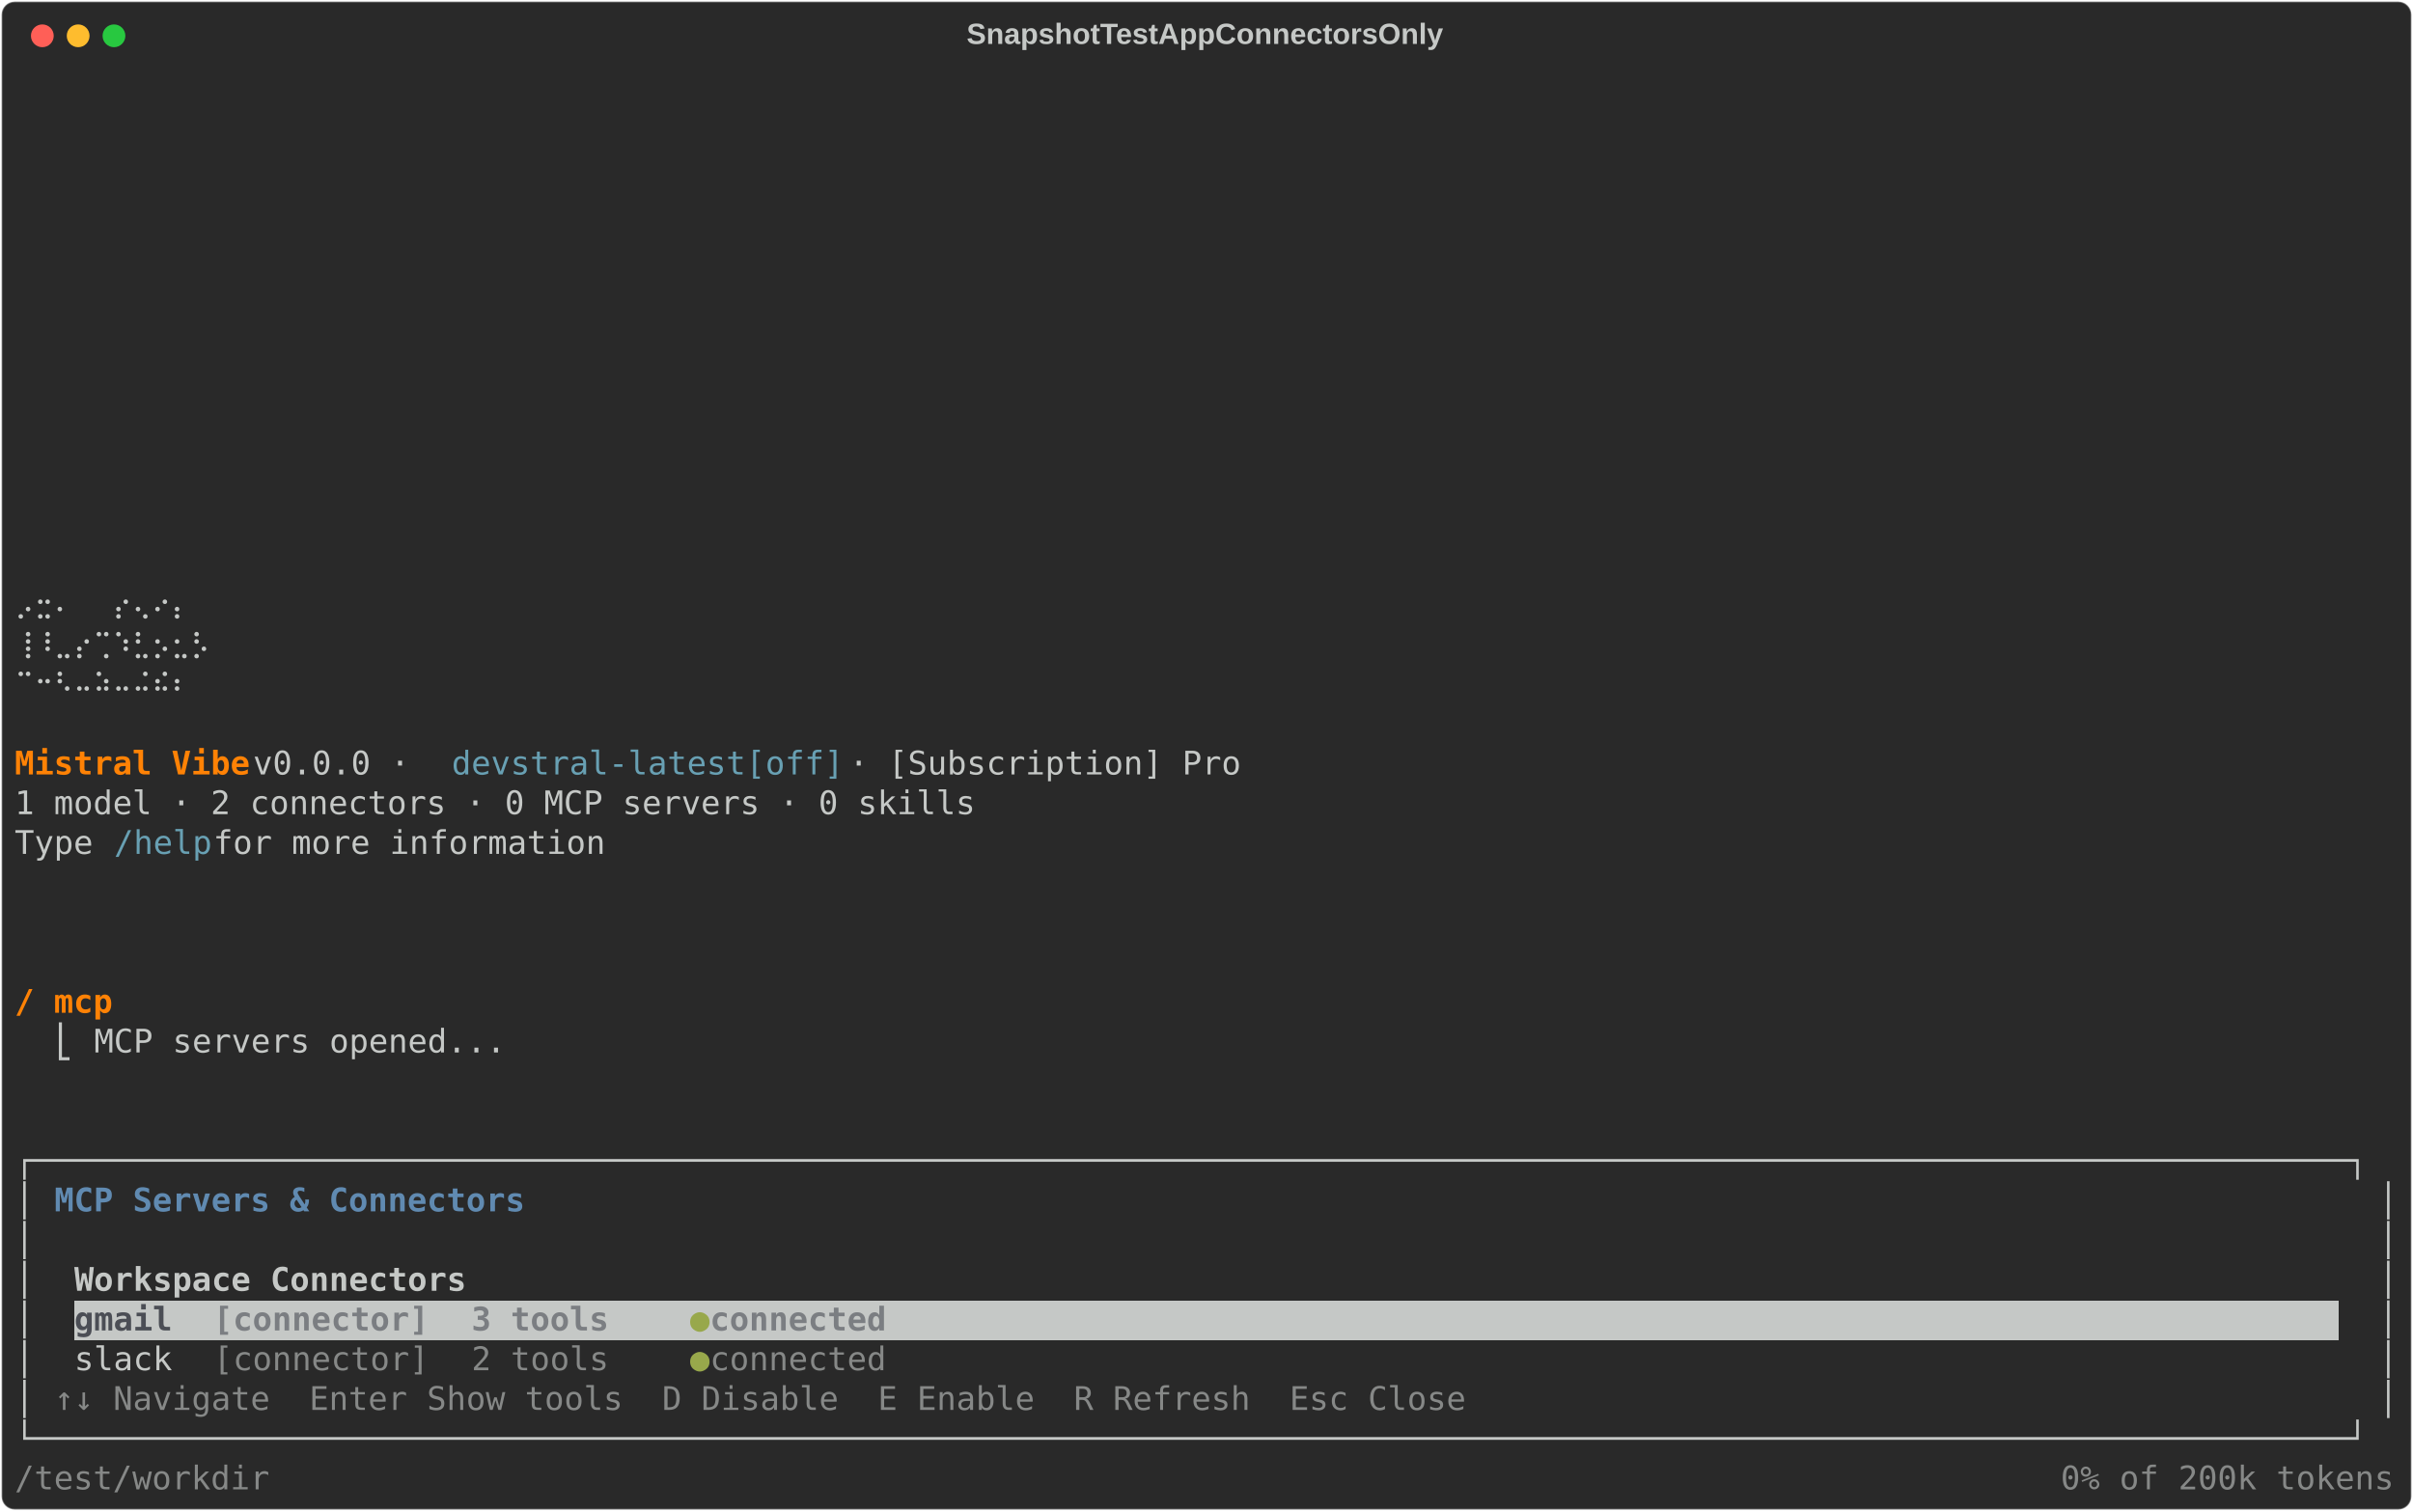
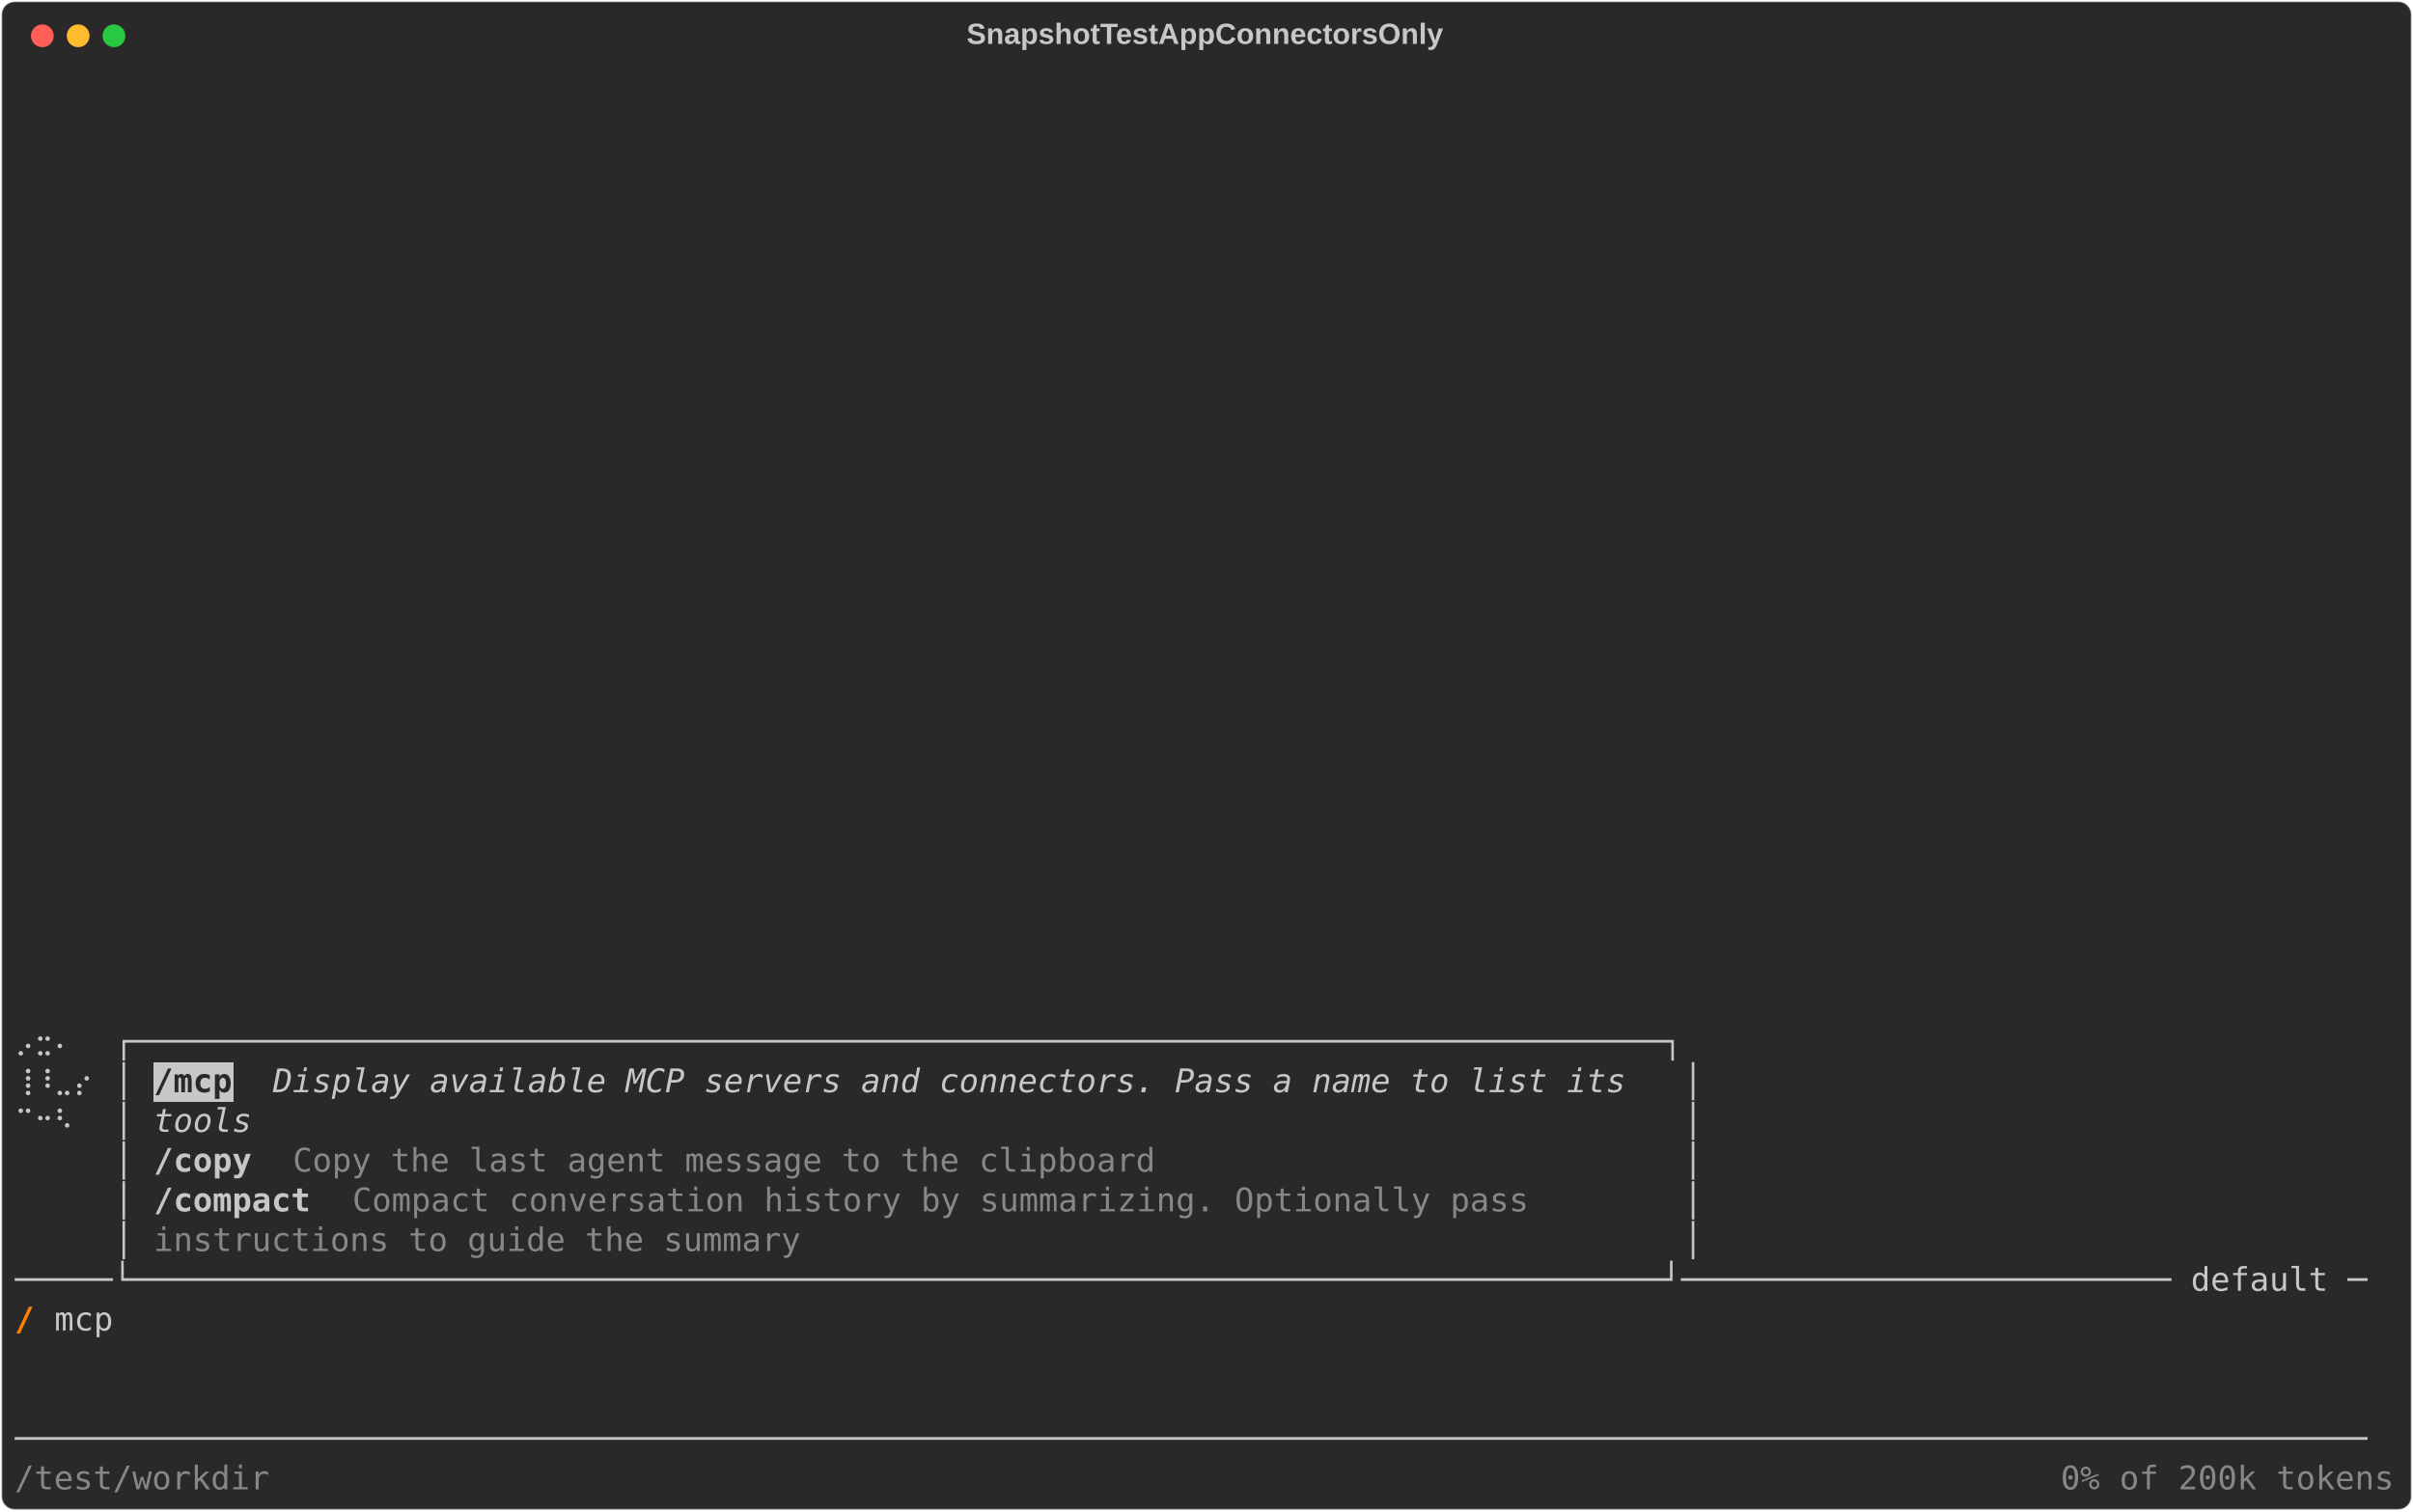
<svg xmlns="http://www.w3.org/2000/svg" class="rich-terminal" viewBox="0 0 1482 928.4">
  <style>

    @font-face {
        font-family: "Fira Code";
        src: local("FiraCode-Regular"),
                url("https://cdnjs.cloudflare.com/ajax/libs/firacode/6.2.0/woff2/FiraCode-Regular.woff2") format("woff2"),
                url("https://cdnjs.cloudflare.com/ajax/libs/firacode/6.2.0/woff/FiraCode-Regular.woff") format("woff");
        font-style: normal;
        font-weight: 400;
    }
    @font-face {
        font-family: "Fira Code";
        src: local("FiraCode-Bold"),
                url("https://cdnjs.cloudflare.com/ajax/libs/firacode/6.2.0/woff2/FiraCode-Bold.woff2") format("woff2"),
                url("https://cdnjs.cloudflare.com/ajax/libs/firacode/6.2.0/woff/FiraCode-Bold.woff") format("woff");
        font-style: bold;
        font-weight: 700;
    }

    .terminal-matrix {
        font-family: Fira Code, monospace;
        font-size: 20px;
        line-height: 24.4px;
        font-variant-east-asian: full-width;
    }

    .terminal-title {
        font-size: 18px;
        font-weight: bold;
        font-family: arial;
    }

    .terminal-r1 { fill: #c5c8c6 }
- .terminal-r2 { fill: #ff8205;font-weight: bold }
- .terminal-r3 { fill: #68a0b3 }
- .terminal-r4 { fill: #608ab1;font-weight: bold }
- .terminal-r5 { fill: #c5c8c6;font-weight: bold }
- .terminal-r6 { fill: #4b4e55;font-weight: bold }
- .terminal-r7 { fill: #7b7e82;font-weight: bold }
- .terminal-r8 { fill: #98a84b;font-weight: bold }
- .terminal-r9 { fill: #868887 }
- .terminal-r10 { fill: #98a84b }
+ .terminal-r2 { fill: #292929;font-weight: bold }
+ .terminal-r3 { fill: #c5c8c6;font-style: italic; }
+ .terminal-r4 { fill: #c5c8c6;font-weight: bold }
+ .terminal-r5 { fill: #868887 }
+ .terminal-r6 { fill: #ff8205;font-weight: bold }
    </style>
  <defs>
    <clipPath id="terminal-clip-terminal">
      <rect x="0" y="0" width="1463.0" height="877.4" />
    </clipPath>
    <clipPath id="terminal-line-0">
      <rect x="0" y="1.5" width="1464" height="24.65" />
    </clipPath>
    <clipPath id="terminal-line-1">
      <rect x="0" y="25.9" width="1464" height="24.65" />
    </clipPath>
    <clipPath id="terminal-line-2">
      <rect x="0" y="50.3" width="1464" height="24.65" />
    </clipPath>
    <clipPath id="terminal-line-3">
      <rect x="0" y="74.7" width="1464" height="24.65" />
    </clipPath>
    <clipPath id="terminal-line-4">
      <rect x="0" y="99.1" width="1464" height="24.65" />
    </clipPath>
    <clipPath id="terminal-line-5">
      <rect x="0" y="123.5" width="1464" height="24.65" />
    </clipPath>
    <clipPath id="terminal-line-6">
      <rect x="0" y="147.9" width="1464" height="24.65" />
    </clipPath>
    <clipPath id="terminal-line-7">
      <rect x="0" y="172.3" width="1464" height="24.65" />
    </clipPath>
    <clipPath id="terminal-line-8">
      <rect x="0" y="196.7" width="1464" height="24.65" />
    </clipPath>
    <clipPath id="terminal-line-9">
      <rect x="0" y="221.1" width="1464" height="24.65" />
    </clipPath>
    <clipPath id="terminal-line-10">
      <rect x="0" y="245.5" width="1464" height="24.65" />
    </clipPath>
    <clipPath id="terminal-line-11">
      <rect x="0" y="269.9" width="1464" height="24.65" />
    </clipPath>
    <clipPath id="terminal-line-12">
      <rect x="0" y="294.3" width="1464" height="24.65" />
    </clipPath>
    <clipPath id="terminal-line-13">
      <rect x="0" y="318.7" width="1464" height="24.65" />
    </clipPath>
    <clipPath id="terminal-line-14">
      <rect x="0" y="343.1" width="1464" height="24.65" />
    </clipPath>
    <clipPath id="terminal-line-15">
      <rect x="0" y="367.5" width="1464" height="24.65" />
    </clipPath>
    <clipPath id="terminal-line-16">
      <rect x="0" y="391.9" width="1464" height="24.65" />
    </clipPath>
    <clipPath id="terminal-line-17">
      <rect x="0" y="416.3" width="1464" height="24.65" />
    </clipPath>
    <clipPath id="terminal-line-18">
      <rect x="0" y="440.7" width="1464" height="24.65" />
    </clipPath>
    <clipPath id="terminal-line-19">
      <rect x="0" y="465.1" width="1464" height="24.65" />
    </clipPath>
    <clipPath id="terminal-line-20">
      <rect x="0" y="489.5" width="1464" height="24.65" />
    </clipPath>
    <clipPath id="terminal-line-21">
      <rect x="0" y="513.9" width="1464" height="24.65" />
    </clipPath>
    <clipPath id="terminal-line-22">
      <rect x="0" y="538.3" width="1464" height="24.65" />
    </clipPath>
    <clipPath id="terminal-line-23">
      <rect x="0" y="562.7" width="1464" height="24.65" />
    </clipPath>
    <clipPath id="terminal-line-24">
      <rect x="0" y="587.1" width="1464" height="24.65" />
    </clipPath>
    <clipPath id="terminal-line-25">
      <rect x="0" y="611.5" width="1464" height="24.65" />
    </clipPath>
    <clipPath id="terminal-line-26">
      <rect x="0" y="635.9" width="1464" height="24.65" />
    </clipPath>
    <clipPath id="terminal-line-27">
      <rect x="0" y="660.3" width="1464" height="24.65" />
    </clipPath>
    <clipPath id="terminal-line-28">
      <rect x="0" y="684.7" width="1464" height="24.65" />
    </clipPath>
    <clipPath id="terminal-line-29">
      <rect x="0" y="709.1" width="1464" height="24.65" />
    </clipPath>
    <clipPath id="terminal-line-30">
      <rect x="0" y="733.5" width="1464" height="24.65" />
    </clipPath>
    <clipPath id="terminal-line-31">
      <rect x="0" y="757.9" width="1464" height="24.65" />
    </clipPath>
    <clipPath id="terminal-line-32">
      <rect x="0" y="782.3" width="1464" height="24.65" />
    </clipPath>
    <clipPath id="terminal-line-33">
      <rect x="0" y="806.7" width="1464" height="24.65" />
    </clipPath>
    <clipPath id="terminal-line-34">
      <rect x="0" y="831.1" width="1464" height="24.65" />
    </clipPath>
  </defs>
  <rect fill="#292929" stroke="rgba(255,255,255,0.35)" stroke-width="1" x="1" y="1" width="1480" height="926.4" rx="8" />
  <text class="terminal-title" fill="#c5c8c6" text-anchor="middle" x="740" y="27">SnapshotTestAppConnectorsOnly</text>
  <g transform="translate(26,22)">
    <circle cx="0" cy="0" r="7" fill="#ff5f57" />
    <circle cx="22" cy="0" r="7" fill="#febc2e" />
    <circle cx="44" cy="0" r="7" fill="#28c840" />
  </g>
  <g transform="translate(9, 41)" clip-path="url(#terminal-clip-terminal)">
-     <rect fill="#c5c8c6" x="36.6" y="757.9" width="85.4" height="24.65" shape-rendering="crispEdges" />
-     <rect fill="#c5c8c6" x="122" y="757.9" width="158.6" height="24.65" shape-rendering="crispEdges" />
-     <rect fill="#c5c8c6" x="280.6" y="757.9" width="109.8" height="24.65" shape-rendering="crispEdges" />
-     <rect fill="#c5c8c6" x="390.4" y="757.9" width="24.4" height="24.65" shape-rendering="crispEdges" />
-     <rect fill="#c5c8c6" x="414.8" y="757.9" width="12.2" height="24.65" shape-rendering="crispEdges" />
-     <rect fill="#c5c8c6" x="427" y="757.9" width="122" height="24.65" shape-rendering="crispEdges" />
-     <rect fill="#c5c8c6" x="549" y="757.9" width="878.4" height="24.65" shape-rendering="crispEdges" />
+     <rect fill="#c5c8c6" x="85.4" y="611.5" width="48.8" height="24.65" shape-rendering="crispEdges" />
    <g class="terminal-matrix">
      <text class="terminal-r1" x="1464" y="20" textLength="12.2" clip-path="url(#terminal-line-0)">
</text>
      <text class="terminal-r1" x="1464" y="44.4" textLength="12.2" clip-path="url(#terminal-line-1)">
</text>
      <text class="terminal-r1" x="1464" y="68.8" textLength="12.2" clip-path="url(#terminal-line-2)">
</text>
      <text class="terminal-r1" x="1464" y="93.2" textLength="12.2" clip-path="url(#terminal-line-3)">
</text>
      <text class="terminal-r1" x="1464" y="117.6" textLength="12.2" clip-path="url(#terminal-line-4)">
</text>
      <text class="terminal-r1" x="1464" y="142" textLength="12.2" clip-path="url(#terminal-line-5)">
</text>
      <text class="terminal-r1" x="1464" y="166.4" textLength="12.2" clip-path="url(#terminal-line-6)">
</text>
      <text class="terminal-r1" x="1464" y="190.8" textLength="12.2" clip-path="url(#terminal-line-7)">
</text>
      <text class="terminal-r1" x="1464" y="215.2" textLength="12.2" clip-path="url(#terminal-line-8)">
</text>
      <text class="terminal-r1" x="1464" y="239.6" textLength="12.2" clip-path="url(#terminal-line-9)">
</text>
      <text class="terminal-r1" x="1464" y="264" textLength="12.2" clip-path="url(#terminal-line-10)">
</text>
      <text class="terminal-r1" x="1464" y="288.4" textLength="12.2" clip-path="url(#terminal-line-11)">
</text>
      <text class="terminal-r1" x="1464" y="312.8" textLength="12.2" clip-path="url(#terminal-line-12)">
</text>
-       <text class="terminal-r1" x="0" y="337.2" textLength="134.2" clip-path="url(#terminal-line-13)">  ⡠⣒⠄  ⡔⢄⠔⡄</text>
      <text class="terminal-r1" x="1464" y="337.2" textLength="12.2" clip-path="url(#terminal-line-13)">
</text>
-       <text class="terminal-r1" x="0" y="361.6" textLength="134.2" clip-path="url(#terminal-line-14)"> ⢸⠸⣀⡔⢉⠱⣃⡢⣂⡣</text>
      <text class="terminal-r1" x="1464" y="361.6" textLength="12.2" clip-path="url(#terminal-line-14)">
</text>
-       <text class="terminal-r1" x="0" y="386" textLength="134.2" clip-path="url(#terminal-line-15)">  ⠉⠒⠣⠤⠵⠤⠬⠮⠆</text>
      <text class="terminal-r1" x="1464" y="386" textLength="12.2" clip-path="url(#terminal-line-15)">
</text>
      <text class="terminal-r1" x="1464" y="410.4" textLength="12.2" clip-path="url(#terminal-line-16)">
</text>
-       <text class="terminal-r2" x="0" y="434.8" textLength="146.4" clip-path="url(#terminal-line-17)">Mistral Vibe</text>
-       <text class="terminal-r1" x="146.4" y="434.8" textLength="122" clip-path="url(#terminal-line-17)"> v0.0.0 · </text>
-       <text class="terminal-r3" x="268.4" y="434.8" textLength="244" clip-path="url(#terminal-line-17)">devstral-latest[off]</text>
-       <text class="terminal-r1" x="512.4" y="434.8" textLength="256.2" clip-path="url(#terminal-line-17)"> · [Subscription] Pro</text>
      <text class="terminal-r1" x="1464" y="434.8" textLength="12.2" clip-path="url(#terminal-line-17)">
</text>
-       <text class="terminal-r1" x="0" y="459.2" textLength="597.8" clip-path="url(#terminal-line-18)">1 model · 2 connectors · 0 MCP servers · 0 skills</text>
      <text class="terminal-r1" x="1464" y="459.2" textLength="12.2" clip-path="url(#terminal-line-18)">
</text>
-       <text class="terminal-r1" x="0" y="483.6" textLength="61" clip-path="url(#terminal-line-19)">Type </text>
-       <text class="terminal-r3" x="61" y="483.6" textLength="61" clip-path="url(#terminal-line-19)">/help</text>
-       <text class="terminal-r1" x="122" y="483.6" textLength="256.2" clip-path="url(#terminal-line-19)"> for more information</text>
      <text class="terminal-r1" x="1464" y="483.6" textLength="12.2" clip-path="url(#terminal-line-19)">
</text>
      <text class="terminal-r1" x="1464" y="508" textLength="12.2" clip-path="url(#terminal-line-20)">
</text>
      <text class="terminal-r1" x="1464" y="532.4" textLength="12.2" clip-path="url(#terminal-line-21)">
</text>
      <text class="terminal-r1" x="1464" y="556.8" textLength="12.2" clip-path="url(#terminal-line-22)">
</text>
-       <text class="terminal-r2" x="0" y="581.2" textLength="61" clip-path="url(#terminal-line-23)">/ mcp</text>
      <text class="terminal-r1" x="1464" y="581.2" textLength="12.2" clip-path="url(#terminal-line-23)">
</text>
-       <text class="terminal-r1" x="24.4" y="605.6" textLength="12.2" clip-path="url(#terminal-line-24)">⎣</text>
-       <text class="terminal-r1" x="48.8" y="605.6" textLength="256.2" clip-path="url(#terminal-line-24)">MCP servers opened...</text>
+       <text class="terminal-r1" x="0" y="605.6" textLength="61" clip-path="url(#terminal-line-24)">  ⡠⣒⠄</text>
+       <text class="terminal-r1" x="61" y="605.6" textLength="1403" clip-path="url(#terminal-line-24)">┌──────────────────────────────────────────────────────────────────────────────┐                                   </text>
      <text class="terminal-r1" x="1464" y="605.6" textLength="12.2" clip-path="url(#terminal-line-24)">
</text>
+       <text class="terminal-r1" x="0" y="630" textLength="61" clip-path="url(#terminal-line-25)"> ⢸⠸⣀⡔</text>
+       <text class="terminal-r1" x="61" y="630" textLength="12.2" clip-path="url(#terminal-line-25)">│</text>
+       <text class="terminal-r2" x="85.4" y="630" textLength="48.8" clip-path="url(#terminal-line-25)">/mcp</text>
+       <text class="terminal-r3" x="158.6" y="630" textLength="841.8" clip-path="url(#terminal-line-25)">Display available MCP servers and connectors. Pass a name to list its</text>
+       <text class="terminal-r1" x="1024.8" y="630" textLength="439.2" clip-path="url(#terminal-line-25)">│                                   </text>
      <text class="terminal-r1" x="1464" y="630" textLength="12.2" clip-path="url(#terminal-line-25)">
</text>
+       <text class="terminal-r1" x="0" y="654.4" textLength="61" clip-path="url(#terminal-line-26)">  ⠉⠒⠣</text>
+       <text class="terminal-r1" x="61" y="654.4" textLength="12.2" clip-path="url(#terminal-line-26)">│</text>
+       <text class="terminal-r3" x="85.4" y="654.4" textLength="61" clip-path="url(#terminal-line-26)">tools</text>
+       <text class="terminal-r1" x="1024.8" y="654.4" textLength="439.2" clip-path="url(#terminal-line-26)">│                                   </text>
      <text class="terminal-r1" x="1464" y="654.4" textLength="12.2" clip-path="url(#terminal-line-26)">
</text>
-       <text class="terminal-r1" x="0" y="678.8" textLength="1464" clip-path="url(#terminal-line-27)">┌──────────────────────────────────────────────────────────────────────────────────────────────────────────────────────┐</text>
+       <text class="terminal-r1" x="61" y="678.8" textLength="12.2" clip-path="url(#terminal-line-27)">│</text>
+       <text class="terminal-r4" x="85.4" y="678.8" textLength="61" clip-path="url(#terminal-line-27)">/copy</text>
+       <text class="terminal-r5" x="170.8" y="678.8" textLength="536.8" clip-path="url(#terminal-line-27)">Copy the last agent message to the clipboard</text>
+       <text class="terminal-r1" x="1024.8" y="678.8" textLength="12.2" clip-path="url(#terminal-line-27)">│</text>
      <text class="terminal-r1" x="1464" y="678.8" textLength="12.2" clip-path="url(#terminal-line-27)">
</text>
-       <text class="terminal-r1" x="0" y="703.2" textLength="12.2" clip-path="url(#terminal-line-28)">│</text>
-       <text class="terminal-r4" x="24.4" y="703.2" textLength="292.8" clip-path="url(#terminal-line-28)">MCP Servers &amp; Connectors</text>
-       <text class="terminal-r1" x="1451.8" y="703.2" textLength="12.2" clip-path="url(#terminal-line-28)">│</text>
+       <text class="terminal-r1" x="61" y="703.2" textLength="12.2" clip-path="url(#terminal-line-28)">│</text>
+       <text class="terminal-r4" x="85.4" y="703.2" textLength="97.6" clip-path="url(#terminal-line-28)">/compact</text>
+       <text class="terminal-r5" x="207.4" y="703.2" textLength="732" clip-path="url(#terminal-line-28)">Compact conversation history by summarizing. Optionally pass</text>
+       <text class="terminal-r1" x="1024.8" y="703.2" textLength="12.2" clip-path="url(#terminal-line-28)">│</text>
      <text class="terminal-r1" x="1464" y="703.2" textLength="12.2" clip-path="url(#terminal-line-28)">
</text>
-       <text class="terminal-r1" x="0" y="727.6" textLength="12.2" clip-path="url(#terminal-line-29)">│</text>
-       <text class="terminal-r1" x="1451.8" y="727.6" textLength="12.2" clip-path="url(#terminal-line-29)">│</text>
+       <text class="terminal-r1" x="61" y="727.6" textLength="12.2" clip-path="url(#terminal-line-29)">│</text>
+       <text class="terminal-r5" x="85.4" y="727.6" textLength="402.6" clip-path="url(#terminal-line-29)">instructions to guide the summary</text>
+       <text class="terminal-r1" x="1024.8" y="727.6" textLength="12.2" clip-path="url(#terminal-line-29)">│</text>
      <text class="terminal-r1" x="1464" y="727.6" textLength="12.2" clip-path="url(#terminal-line-29)">
</text>
-       <text class="terminal-r1" x="0" y="752" textLength="12.2" clip-path="url(#terminal-line-30)">│</text>
-       <text class="terminal-r5" x="36.6" y="752" textLength="244" clip-path="url(#terminal-line-30)">Workspace Connectors</text>
-       <text class="terminal-r1" x="1451.8" y="752" textLength="12.2" clip-path="url(#terminal-line-30)">│</text>
+       <text class="terminal-r1" x="0" y="752" textLength="1464" clip-path="url(#terminal-line-30)">─────└──────────────────────────────────────────────────────────────────────────────┘───────────────────────── default ─</text>
      <text class="terminal-r1" x="1464" y="752" textLength="12.2" clip-path="url(#terminal-line-30)">
</text>
-       <text class="terminal-r1" x="0" y="776.4" textLength="12.2" clip-path="url(#terminal-line-31)">│</text>
-       <text class="terminal-r6" x="36.6" y="776.4" textLength="85.4" clip-path="url(#terminal-line-31)">  gmail</text>
-       <text class="terminal-r7" x="122" y="776.4" textLength="158.6" clip-path="url(#terminal-line-31)">  [connector]</text>
-       <text class="terminal-r7" x="280.6" y="776.4" textLength="109.8" clip-path="url(#terminal-line-31)">  3 tools</text>
-       <text class="terminal-r8" x="414.8" y="776.4" textLength="12.2" clip-path="url(#terminal-line-31)">●</text>
-       <text class="terminal-r7" x="427" y="776.4" textLength="122" clip-path="url(#terminal-line-31)"> connected</text>
-       <text class="terminal-r1" x="1451.8" y="776.4" textLength="12.2" clip-path="url(#terminal-line-31)">│</text>
+       <text class="terminal-r6" x="0" y="776.4" textLength="12.2" clip-path="url(#terminal-line-31)">/</text>
+       <text class="terminal-r1" x="24.4" y="776.4" textLength="1439.6" clip-path="url(#terminal-line-31)">mcp                                                                                                                   </text>
      <text class="terminal-r1" x="1464" y="776.4" textLength="12.2" clip-path="url(#terminal-line-31)">
</text>
-       <text class="terminal-r1" x="0" y="800.8" textLength="12.2" clip-path="url(#terminal-line-32)">│</text>
-       <text class="terminal-r1" x="36.6" y="800.8" textLength="85.4" clip-path="url(#terminal-line-32)">  slack</text>
-       <text class="terminal-r9" x="122" y="800.8" textLength="158.6" clip-path="url(#terminal-line-32)">  [connector]</text>
-       <text class="terminal-r9" x="280.6" y="800.8" textLength="109.8" clip-path="url(#terminal-line-32)">  2 tools</text>
-       <text class="terminal-r10" x="414.8" y="800.8" textLength="12.2" clip-path="url(#terminal-line-32)">●</text>
-       <text class="terminal-r9" x="427" y="800.8" textLength="122" clip-path="url(#terminal-line-32)"> connected</text>
-       <text class="terminal-r1" x="1451.8" y="800.8" textLength="12.2" clip-path="url(#terminal-line-32)">│</text>
      <text class="terminal-r1" x="1464" y="800.8" textLength="12.2" clip-path="url(#terminal-line-32)">
</text>
-       <text class="terminal-r1" x="0" y="825.2" textLength="12.2" clip-path="url(#terminal-line-33)">│</text>
-       <text class="terminal-r9" x="24.4" y="825.2" textLength="878.4" clip-path="url(#terminal-line-33)">↑↓ Navigate  Enter Show tools  D Disable  E Enable  R Refresh  Esc Close</text>
-       <text class="terminal-r1" x="1451.8" y="825.2" textLength="12.2" clip-path="url(#terminal-line-33)">│</text>
      <text class="terminal-r1" x="1464" y="825.2" textLength="12.2" clip-path="url(#terminal-line-33)">
</text>
-       <text class="terminal-r1" x="0" y="849.6" textLength="1464" clip-path="url(#terminal-line-34)">└──────────────────────────────────────────────────────────────────────────────────────────────────────────────────────┘</text>
+       <text class="terminal-r1" x="0" y="849.6" textLength="1464" clip-path="url(#terminal-line-34)">────────────────────────────────────────────────────────────────────────────────────────────────────────────────────────</text>
      <text class="terminal-r1" x="1464" y="849.6" textLength="12.2" clip-path="url(#terminal-line-34)">
</text>
-       <text class="terminal-r9" x="0" y="874" textLength="158.6" clip-path="url(#terminal-line-35)">/test/workdir</text>
-       <text class="terminal-r9" x="1256.6" y="874" textLength="207.4" clip-path="url(#terminal-line-35)">0% of 200k tokens</text>
+       <text class="terminal-r5" x="0" y="874" textLength="158.6" clip-path="url(#terminal-line-35)">/test/workdir</text>
+       <text class="terminal-r5" x="1256.6" y="874" textLength="207.4" clip-path="url(#terminal-line-35)">0% of 200k tokens</text>
    </g>
  </g>
</svg>
